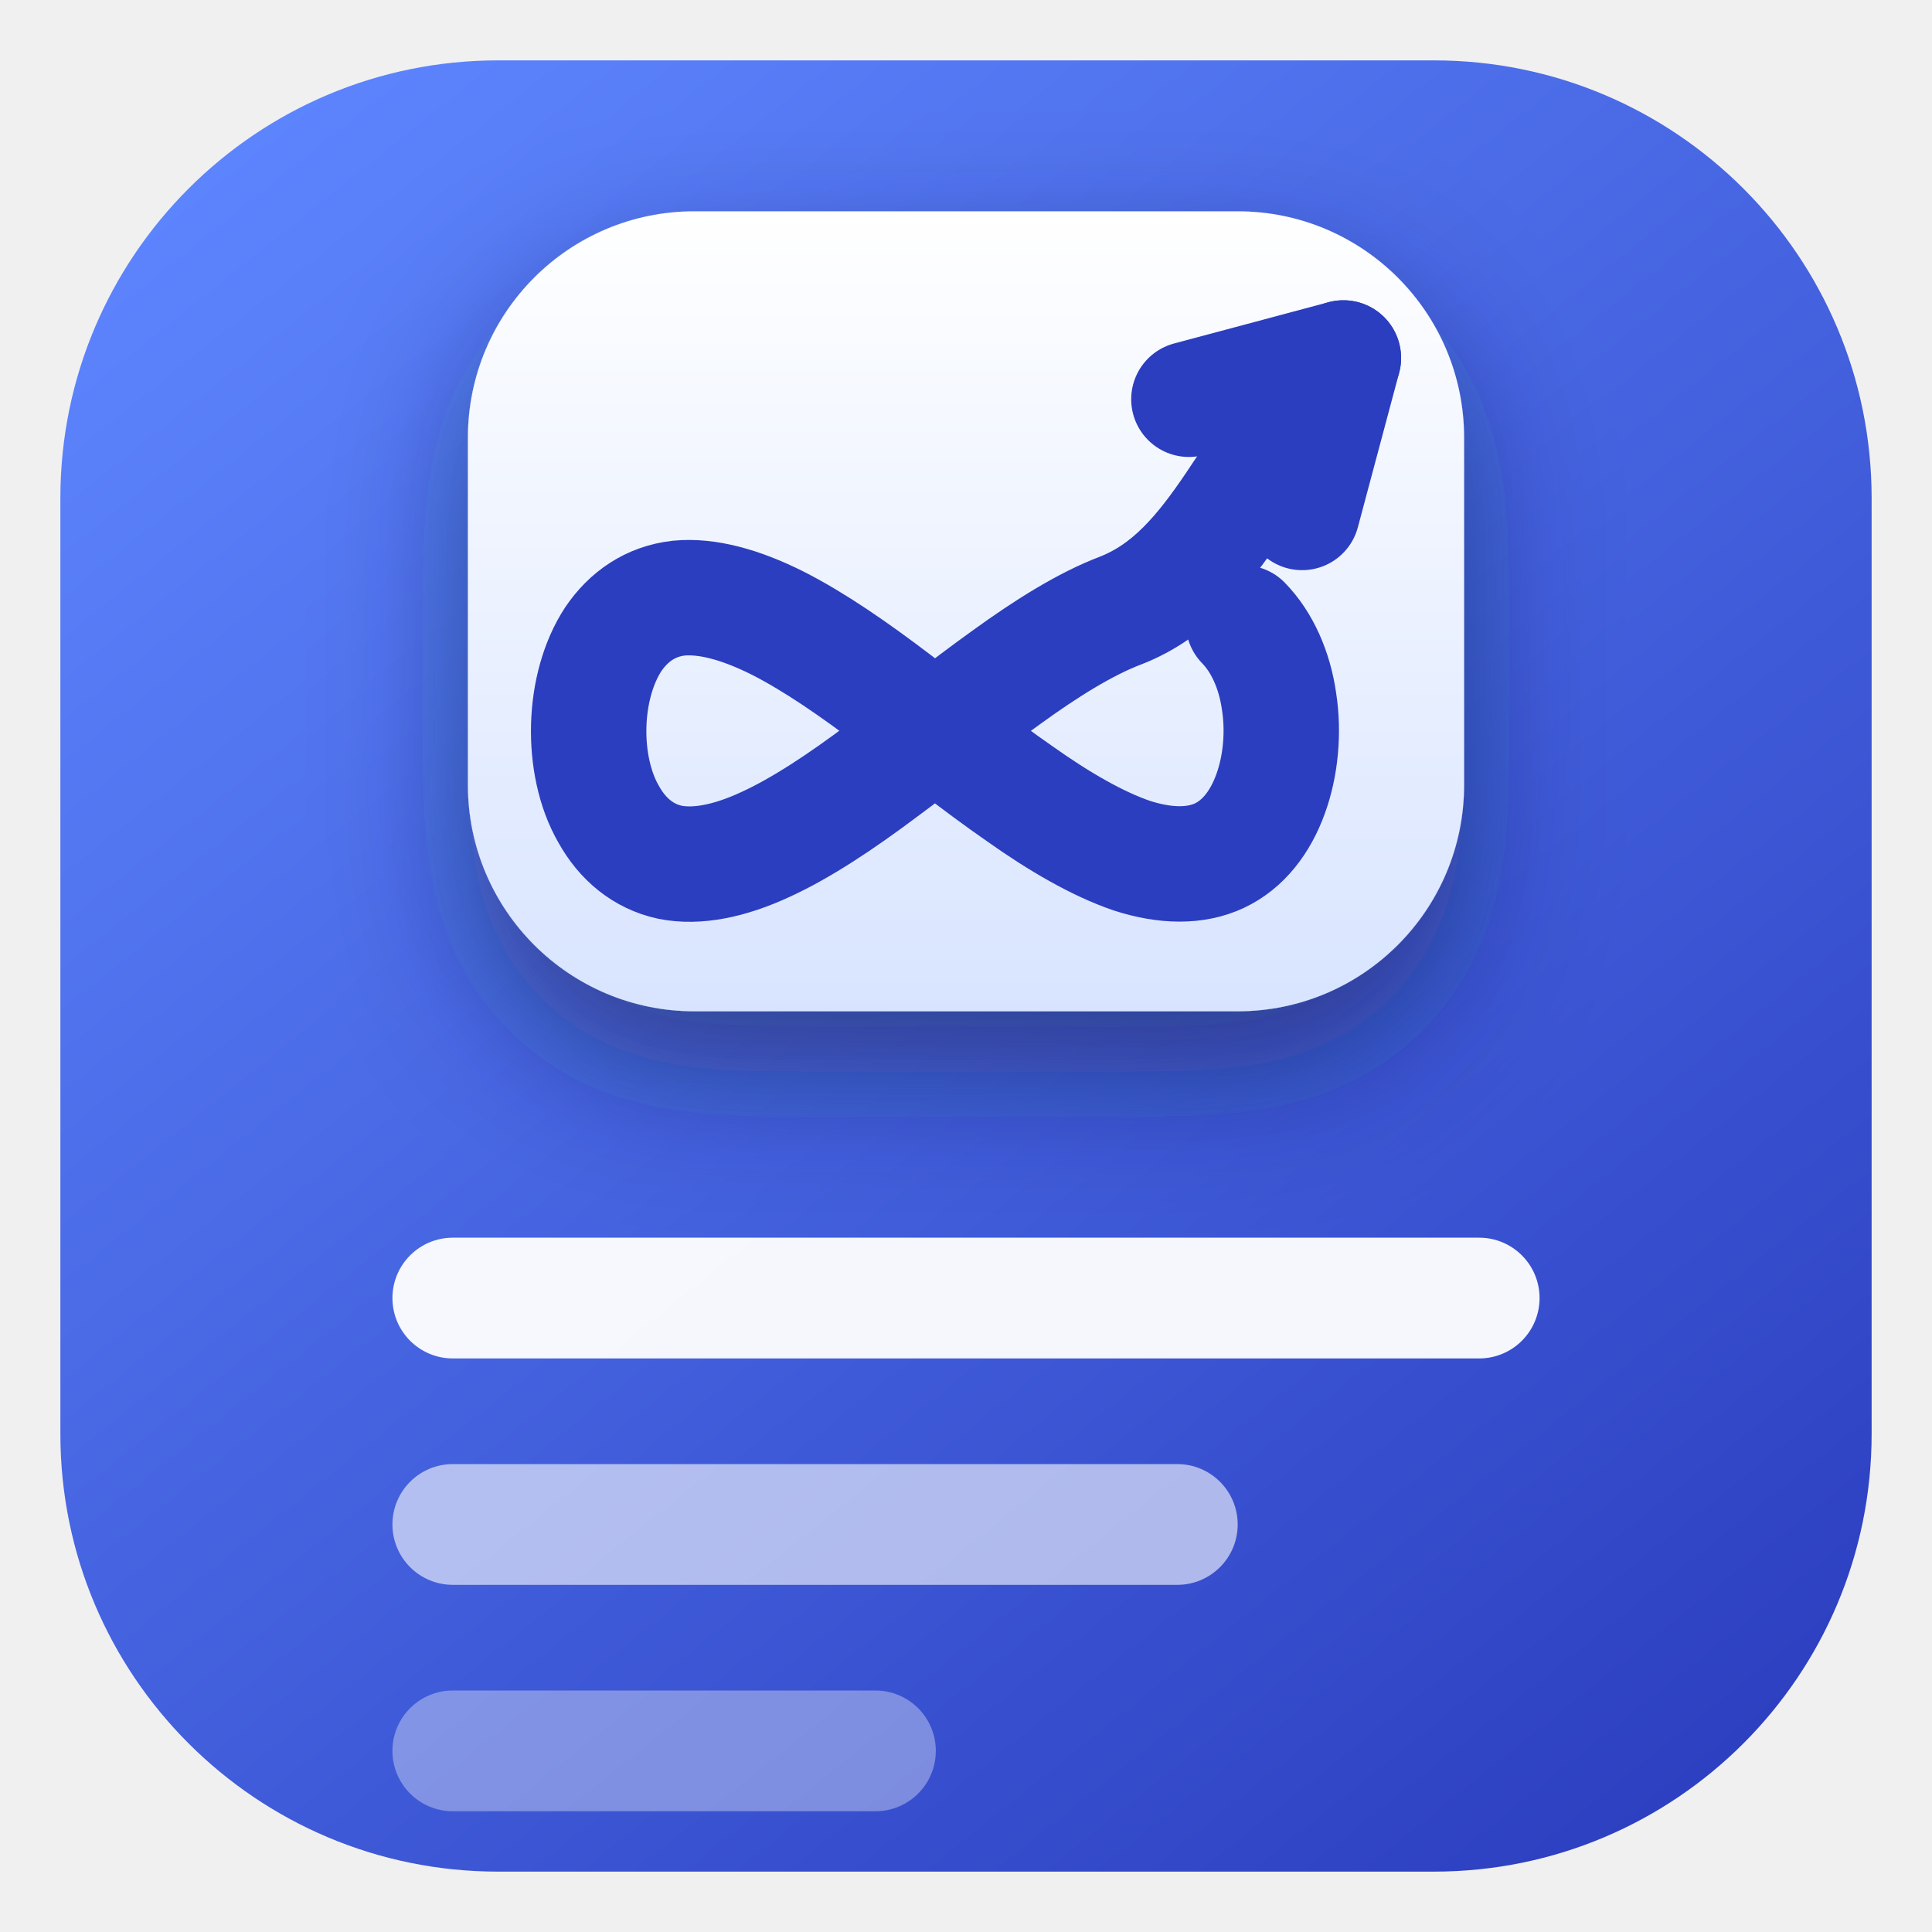
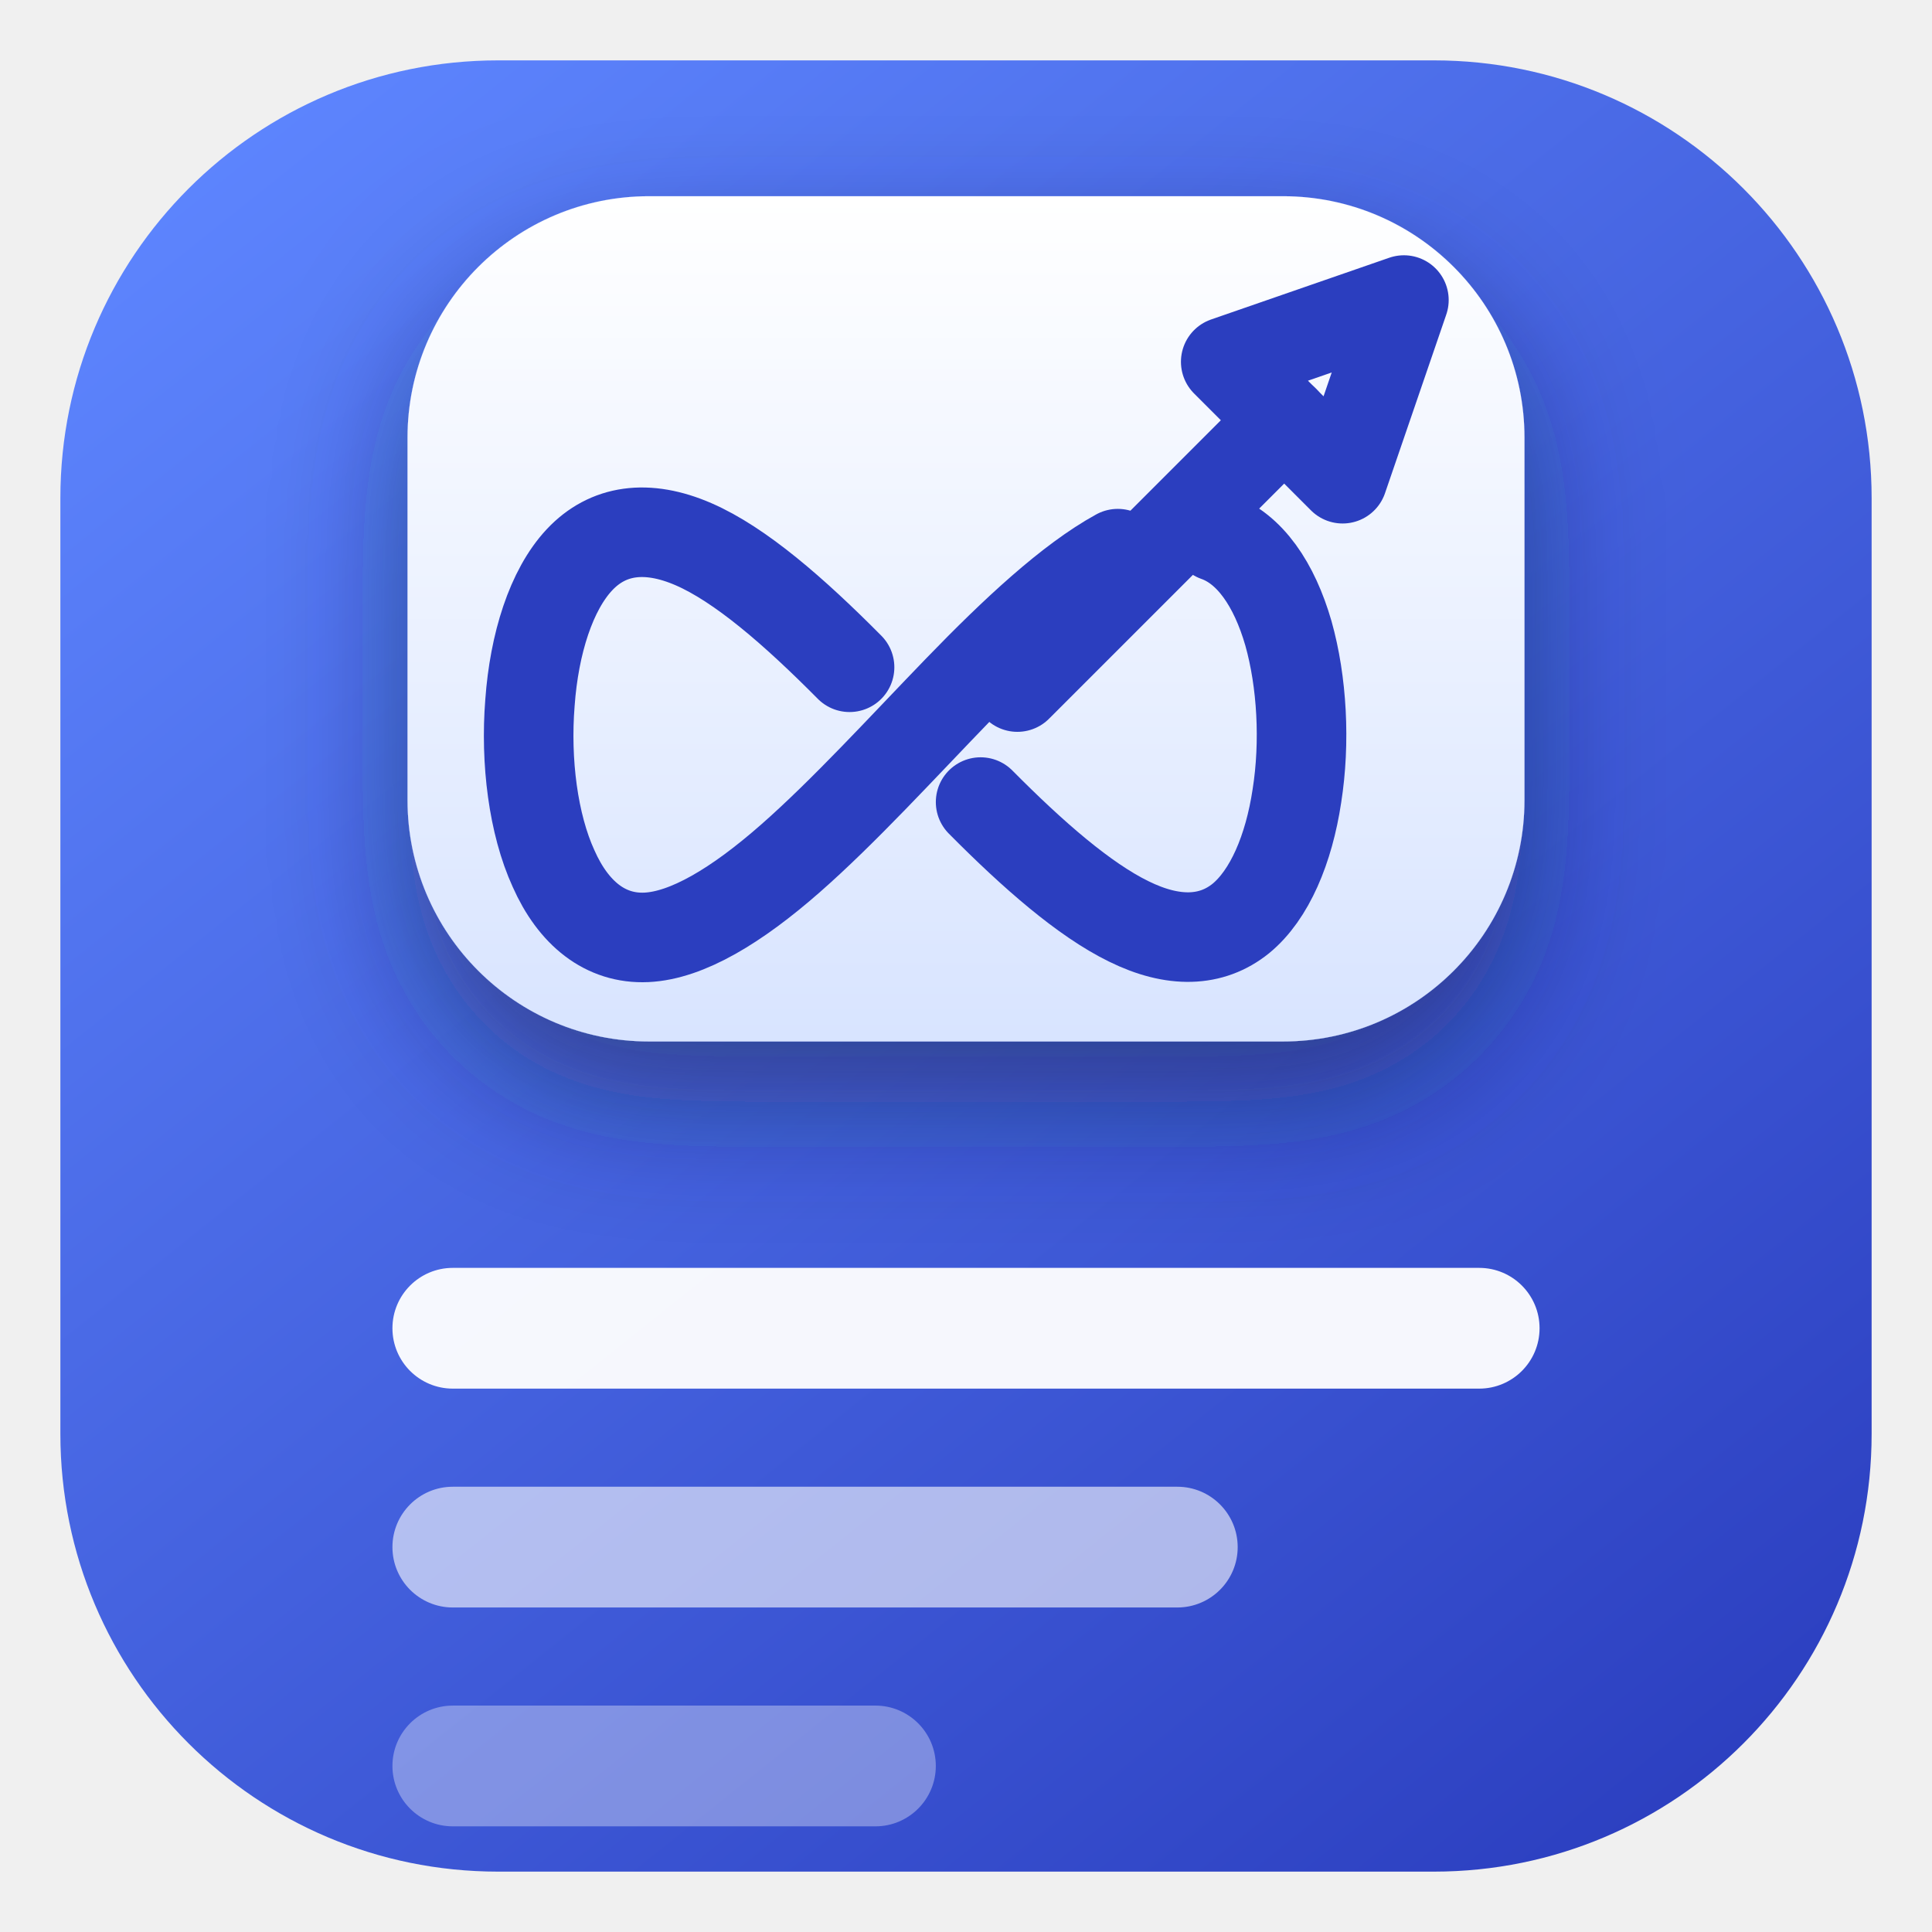
<svg xmlns="http://www.w3.org/2000/svg" viewBox="0 0 256 256" width="256" height="256">
  <defs>
    <linearGradient id="bg" x1="0.1" y1="0" x2="0.9" y2="1">
      <stop offset="0" stop-color="#5E86FF" />
      <stop offset="1" stop-color="#2B3EBF" />
    </linearGradient>
    <linearGradient id="cap" x1="0" y1="0" x2="0" y2="1">
      <stop offset="0" stop-color="#FFFFFF" />
      <stop offset="1" stop-color="#D8E4FF" />
    </linearGradient>
    <filter id="drop" x="-50%" y="-50%" width="200%" height="200%">
      <feDropShadow dx="0" dy="8" stdDeviation="9" flood-color="#101B45" flood-opacity="0.5" />
    </filter>
  </defs>
  <rect x="8" y="8" width="240" height="240" rx="58" fill="url(#bg)" />
  <g filter="url(#drop)">
-     <rect x="62" y="28" width="132" height="106" rx="30" fill="url(#cap)" />
+     <rect x="54" y="26" width="148" height="112" rx="32" fill="url(#cap)" />
  </g>
-   <g transform="translate(48.6 19.2) scale(0.5882)" fill="none" stroke="#2B3EBF" stroke-width="26.0" stroke-linecap="round" stroke-linejoin="round">
-     <path d="M197.5 107.7 C201.7 112 204.5 118.3 205.5 125.3 C206.6 132.3 205.9 139.9 203.6 146.2 C201.3 152.6 197.4 157.6 192.1 160.1 C186.8 162.6 180 162.6 172.3 160.1 C164.7 157.5 156 152.5 147 146.1 C137.9 139.8 128.4 132.2 119.1 125.2 C109.9 118.2 100.8 111.9 92.5 107.7 C84.1 103.5 76.6 101.5 70.3 102.1 C64 102.8 59 106.2 55.5 111.4 C52.1 116.6 50.2 123.6 50 130.8 C49.8 138 51.3 145.3 54.5 150.8 C57.6 156.4 62.3 160.3 68.3 161.6 C74.3 162.8 81.6 161.4 89.8 157.6 C97.9 153.9 106.9 147.9 116.1 141 C125.3 134.2 134.8 126.6 144 120 C153.1 113.4 161.9 107.9 169.8 104.9 C192.2 96.2 198.8 69.2 220 48" />
-     <path d="M185.2 57.3 L220 48 L210.7 82.8" />
+   <g transform="translate(48.8 14.9) scale(0.6246)" fill="none" stroke="#2B3EBF" stroke-width="19.0" stroke-linecap="round" stroke-linejoin="round">
+     <path d="M102.1 117.7 C90.3 105.8 78.9 95.9 69 91.6 C59.1 87.3 50.8 88.5 44.8 94.9 C38.8 101.3 35.2 112.7 34.3 125.2 C33.3 137.7 35 151 39.3 160.4 C43.5 169.9 50.3 175.4 59 175 C67.6 174.6 78.1 168.3 89.5 158.3 C100.9 148.3 113.2 134.8 125.2 122.4 C137.1 110.1 148.8 99.2 159 93.6" />
+     <path d="M179.9 90 C187 92.5 192.2 100.1 195.2 110.5 C198.1 120.8 198.8 133.6 197 145 C195.3 156.3 191.2 166 185.1 171 C178.9 176 170.8 176.3 161.3 171.6 C151.9 167 141.1 157.6 129.9 146.3" />
+     <path d="M137.7 121.9 L194.3 65.3" />
+     <path d="M219.7 39.8 L181.9 52.9 L206.7 77.7 Z" />
  </g>
-   <rect x="52" y="164" width="152" height="16" rx="8" fill="#FFFFFF" opacity="0.95" />
-   <rect x="52" y="194" width="112" height="16" rx="8" fill="#FFFFFF" opacity="0.6" />
-   <rect x="52" y="224" width="72" height="16" rx="8" fill="#FFFFFF" opacity="0.35" />
+   <rect x="52" y="168" width="152" height="16" rx="8" fill="#FFFFFF" opacity="0.95" />
+   <rect x="52" y="197" width="112" height="16" rx="8" fill="#FFFFFF" opacity="0.6" />
+   <rect x="52" y="226" width="72" height="16" rx="8" fill="#FFFFFF" opacity="0.35" />
</svg>
